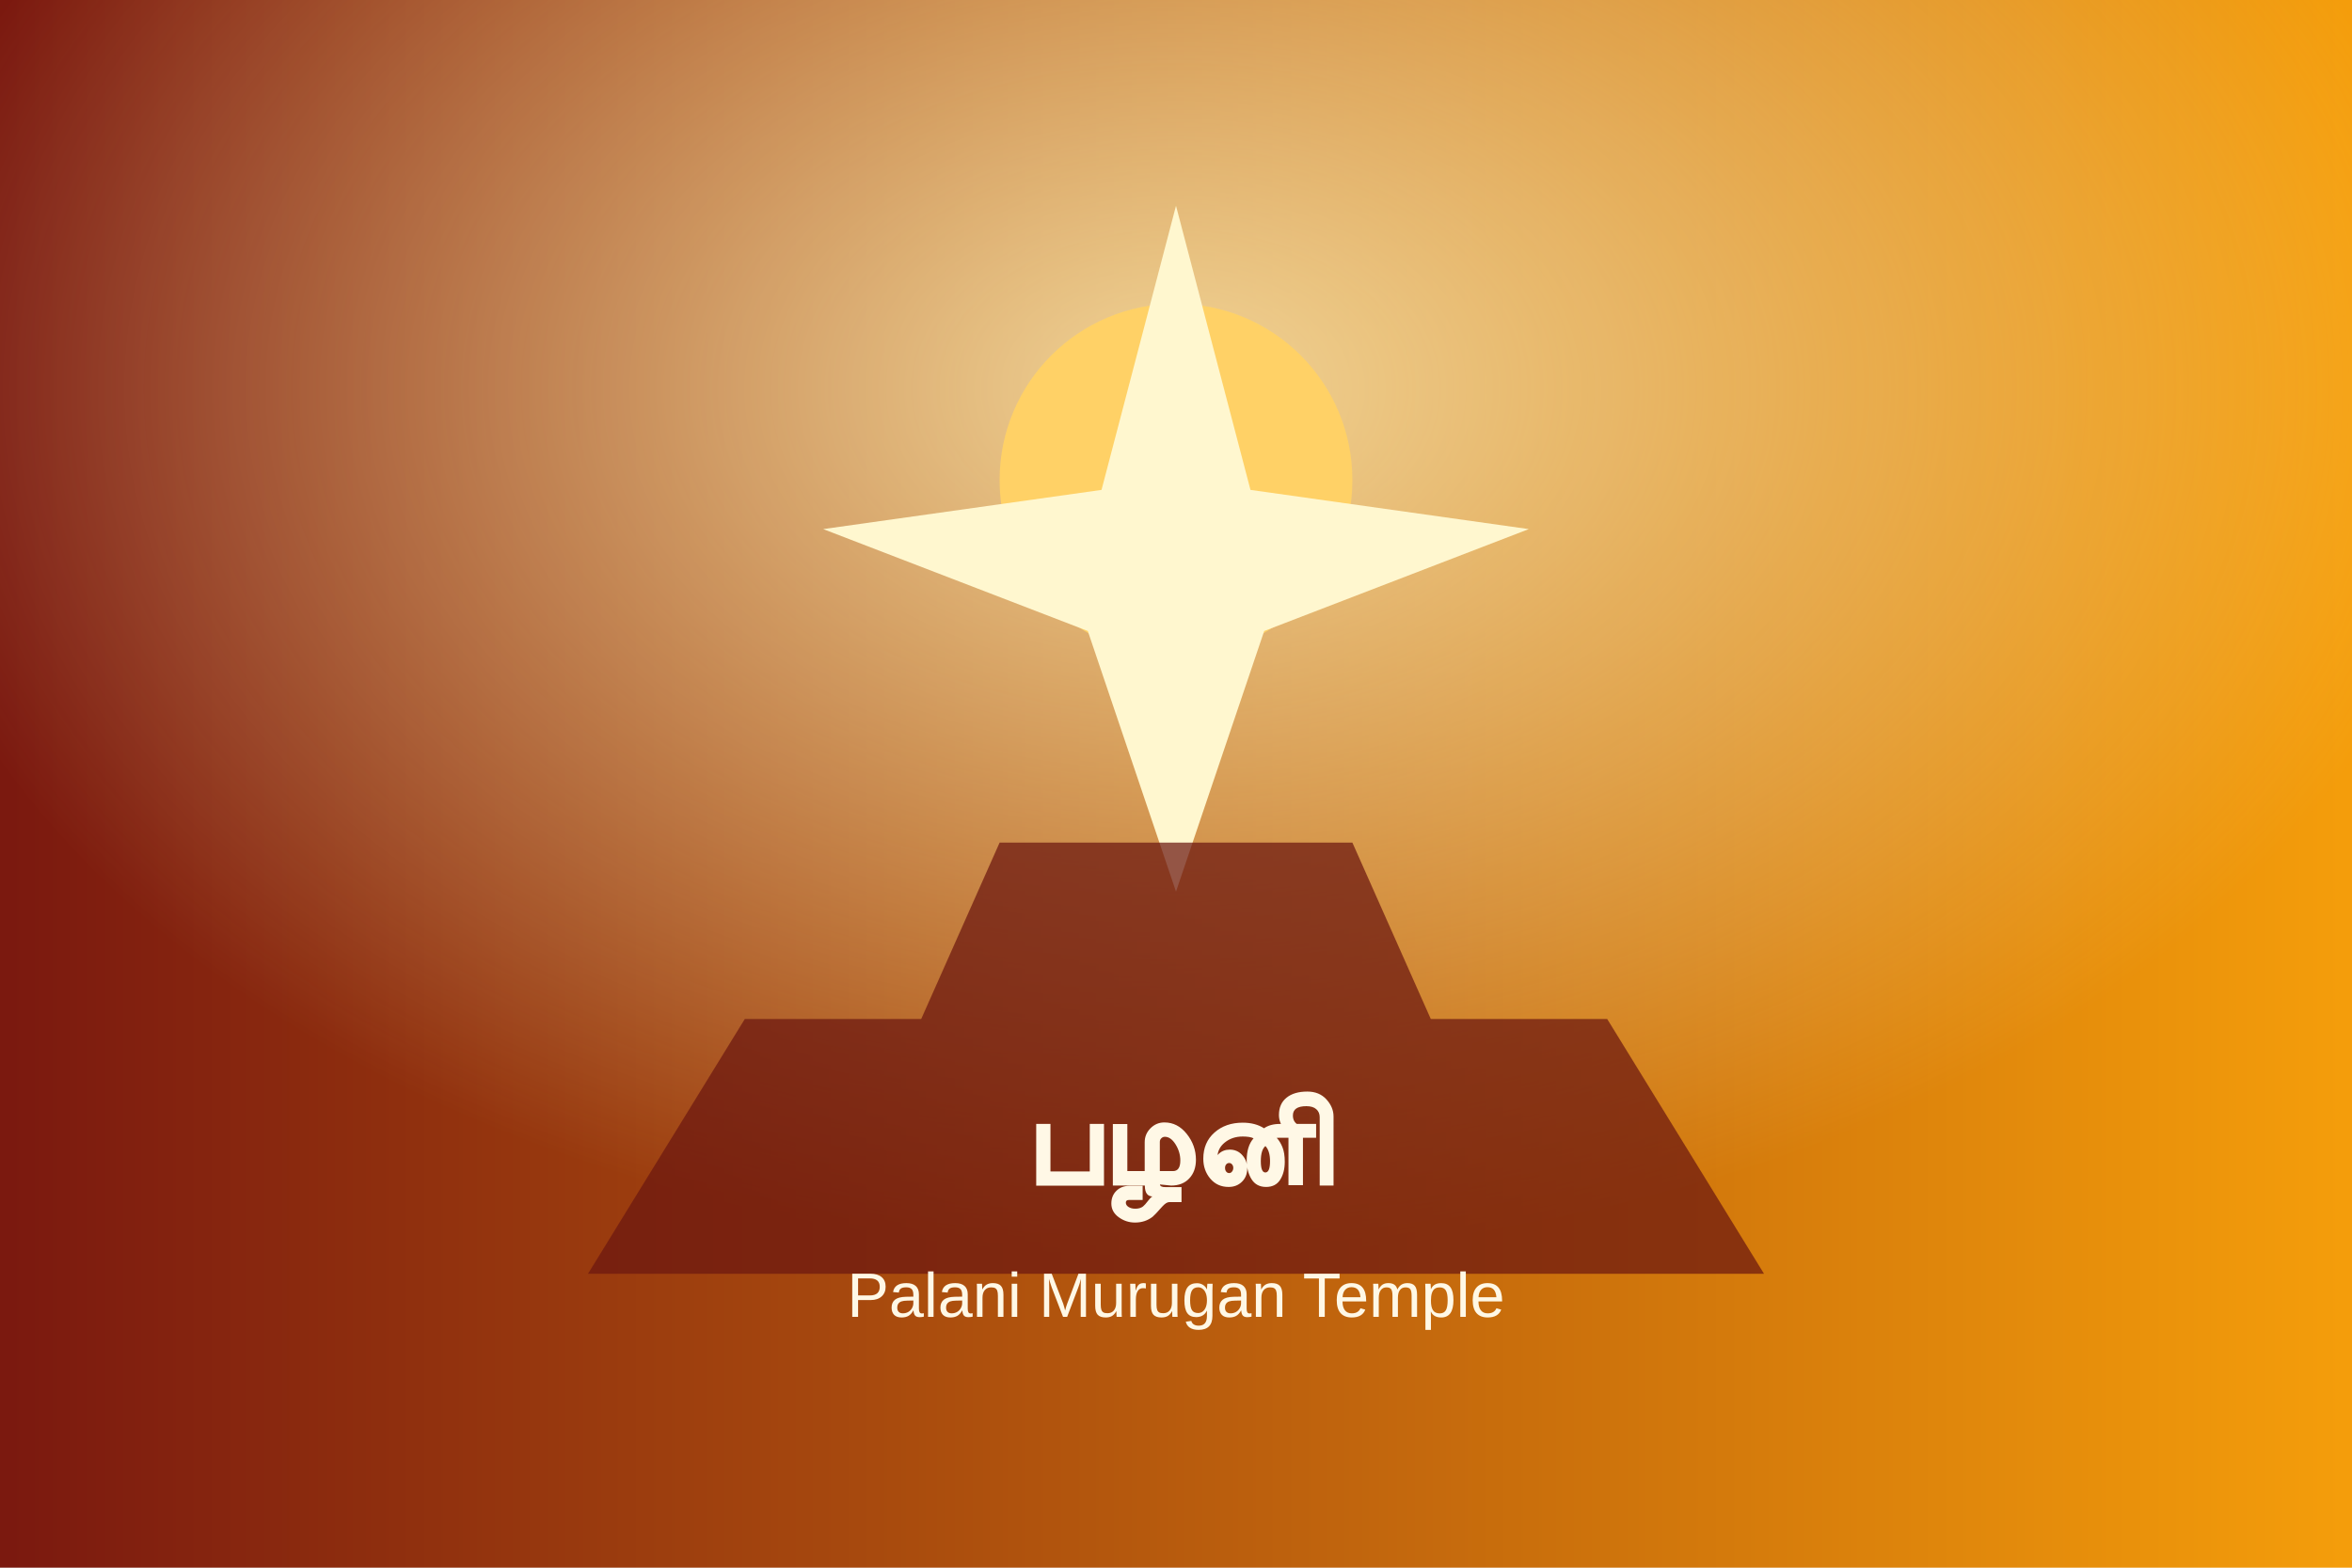
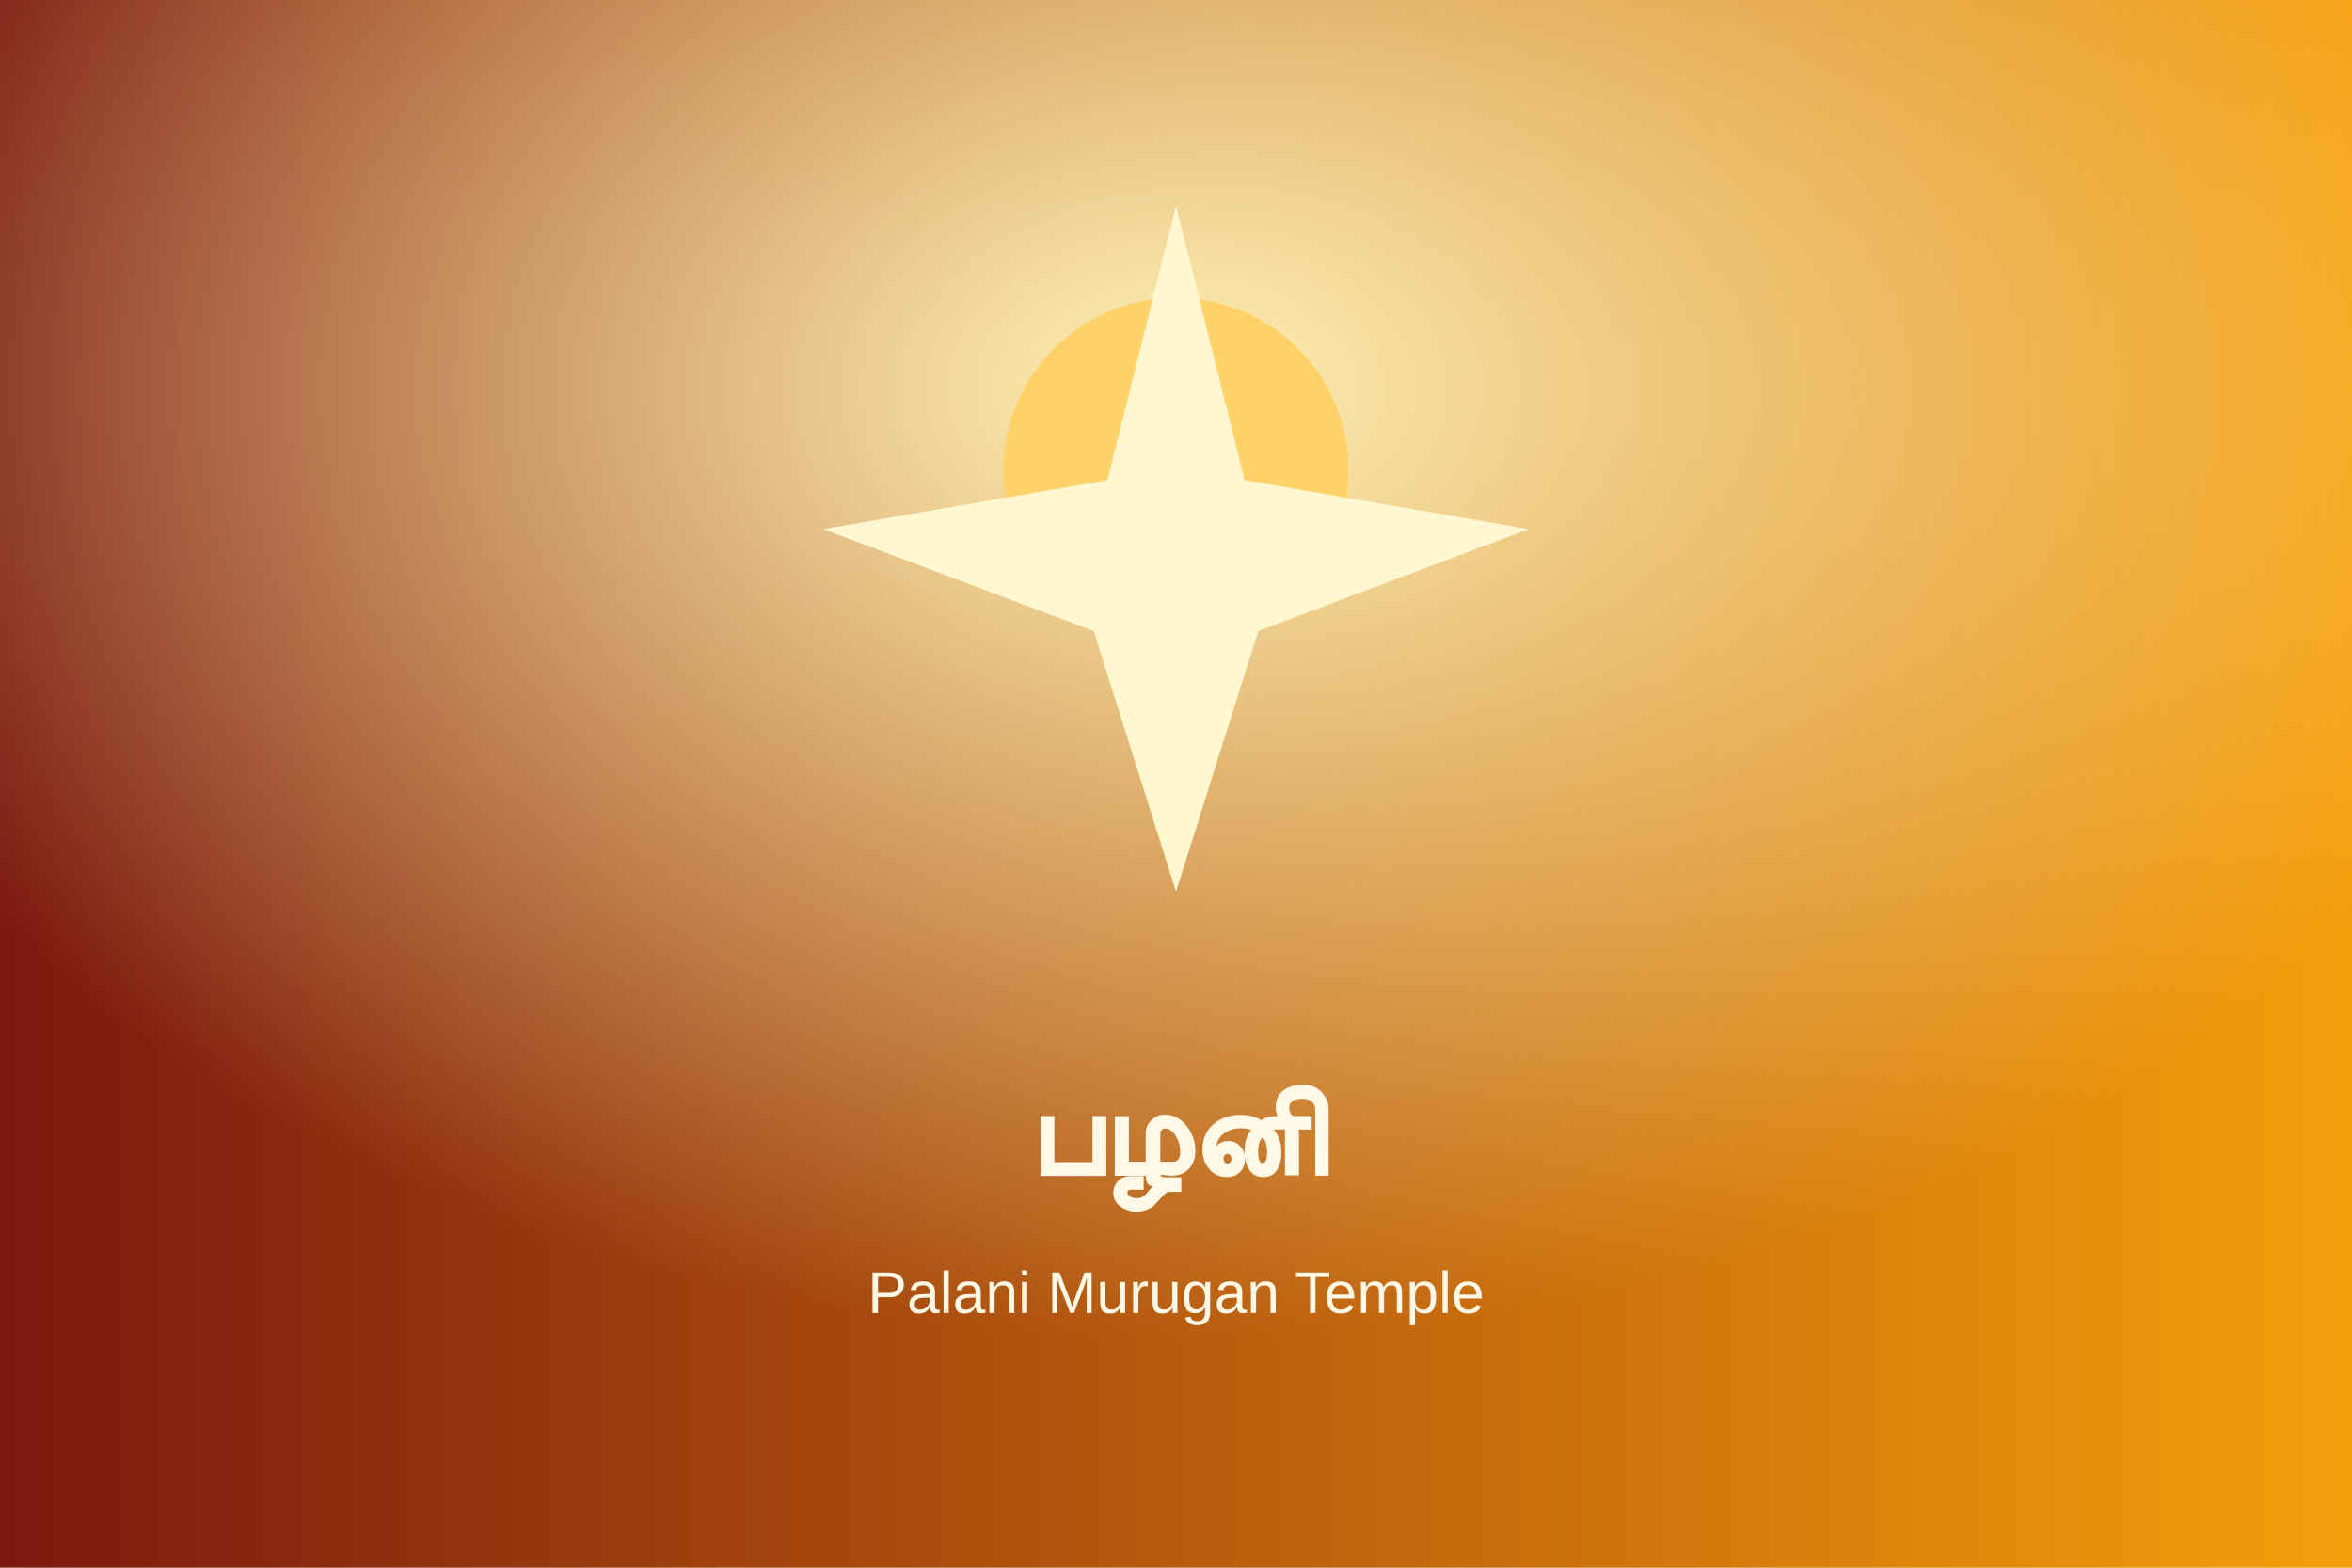
- <svg xmlns="http://www.w3.org/2000/svg" width="1200" height="800" viewBox="0 0 1200 800">
+ <svg xmlns="http://www.w3.org/2000/svg" width="1200" height="800">
  <defs>
    <linearGradient id="g" x1="0" x2="1">
      <stop stop-color="#7a180f" />
      <stop offset="1" stop-color="#f59e0b" />
    </linearGradient>
-     <radialGradient id="r" cx=".5" cy=".25" r=".55">
-       <stop stop-color="#fff2b8" stop-opacity=".8" />
+     <radialGradient id="r" cx=".5" cy=".25" r=".6">
+       <stop stop-color="#fff2b8" />
      <stop offset="1" stop-color="#fff2b8" stop-opacity="0" />
    </radialGradient>
  </defs>
  <rect width="1200" height="800" fill="url(#g)" />
  <rect width="1200" height="800" fill="url(#r)" />
-   <circle cx="600" cy="245" r="90" fill="#ffd166" />
-   <path d="M600 105 L638 250 L780 270 L645 322 L600 455 L555 322 L420 270 L562 250 Z" fill="#fff7cf" />
-   <path d="M300 650 L900 650 L820 520 L730 520 L690 430 L510 430 L470 520 L380 520 Z" fill="#6b160f" opacity=".72" />
-   <text x="600" y="605" font-size="64" text-anchor="middle" font-family="Arial" fill="#fff8e6" font-weight="800">பழனி</text>
-   <text x="600" y="672" font-size="32" text-anchor="middle" font-family="Arial" fill="#fff8e6">Palani Murugan Temple</text>
+   <circle cx="600" cy="240" r="88" fill="#ffd166" />
+   <path d="M600 105 L635 245 L780 270 L642 322 L600 455 L558 322 L420 270 L565 245 Z" fill="#fff7cf" />
+   <text x="600" y="600" text-anchor="middle" font-size="62" font-family="Arial" fill="#fff8e6" font-weight="900">பழனி</text>
+   <text x="600" y="670" text-anchor="middle" font-size="30" font-family="Arial" fill="#fff8e6">Palani Murugan Temple</text>
</svg>
